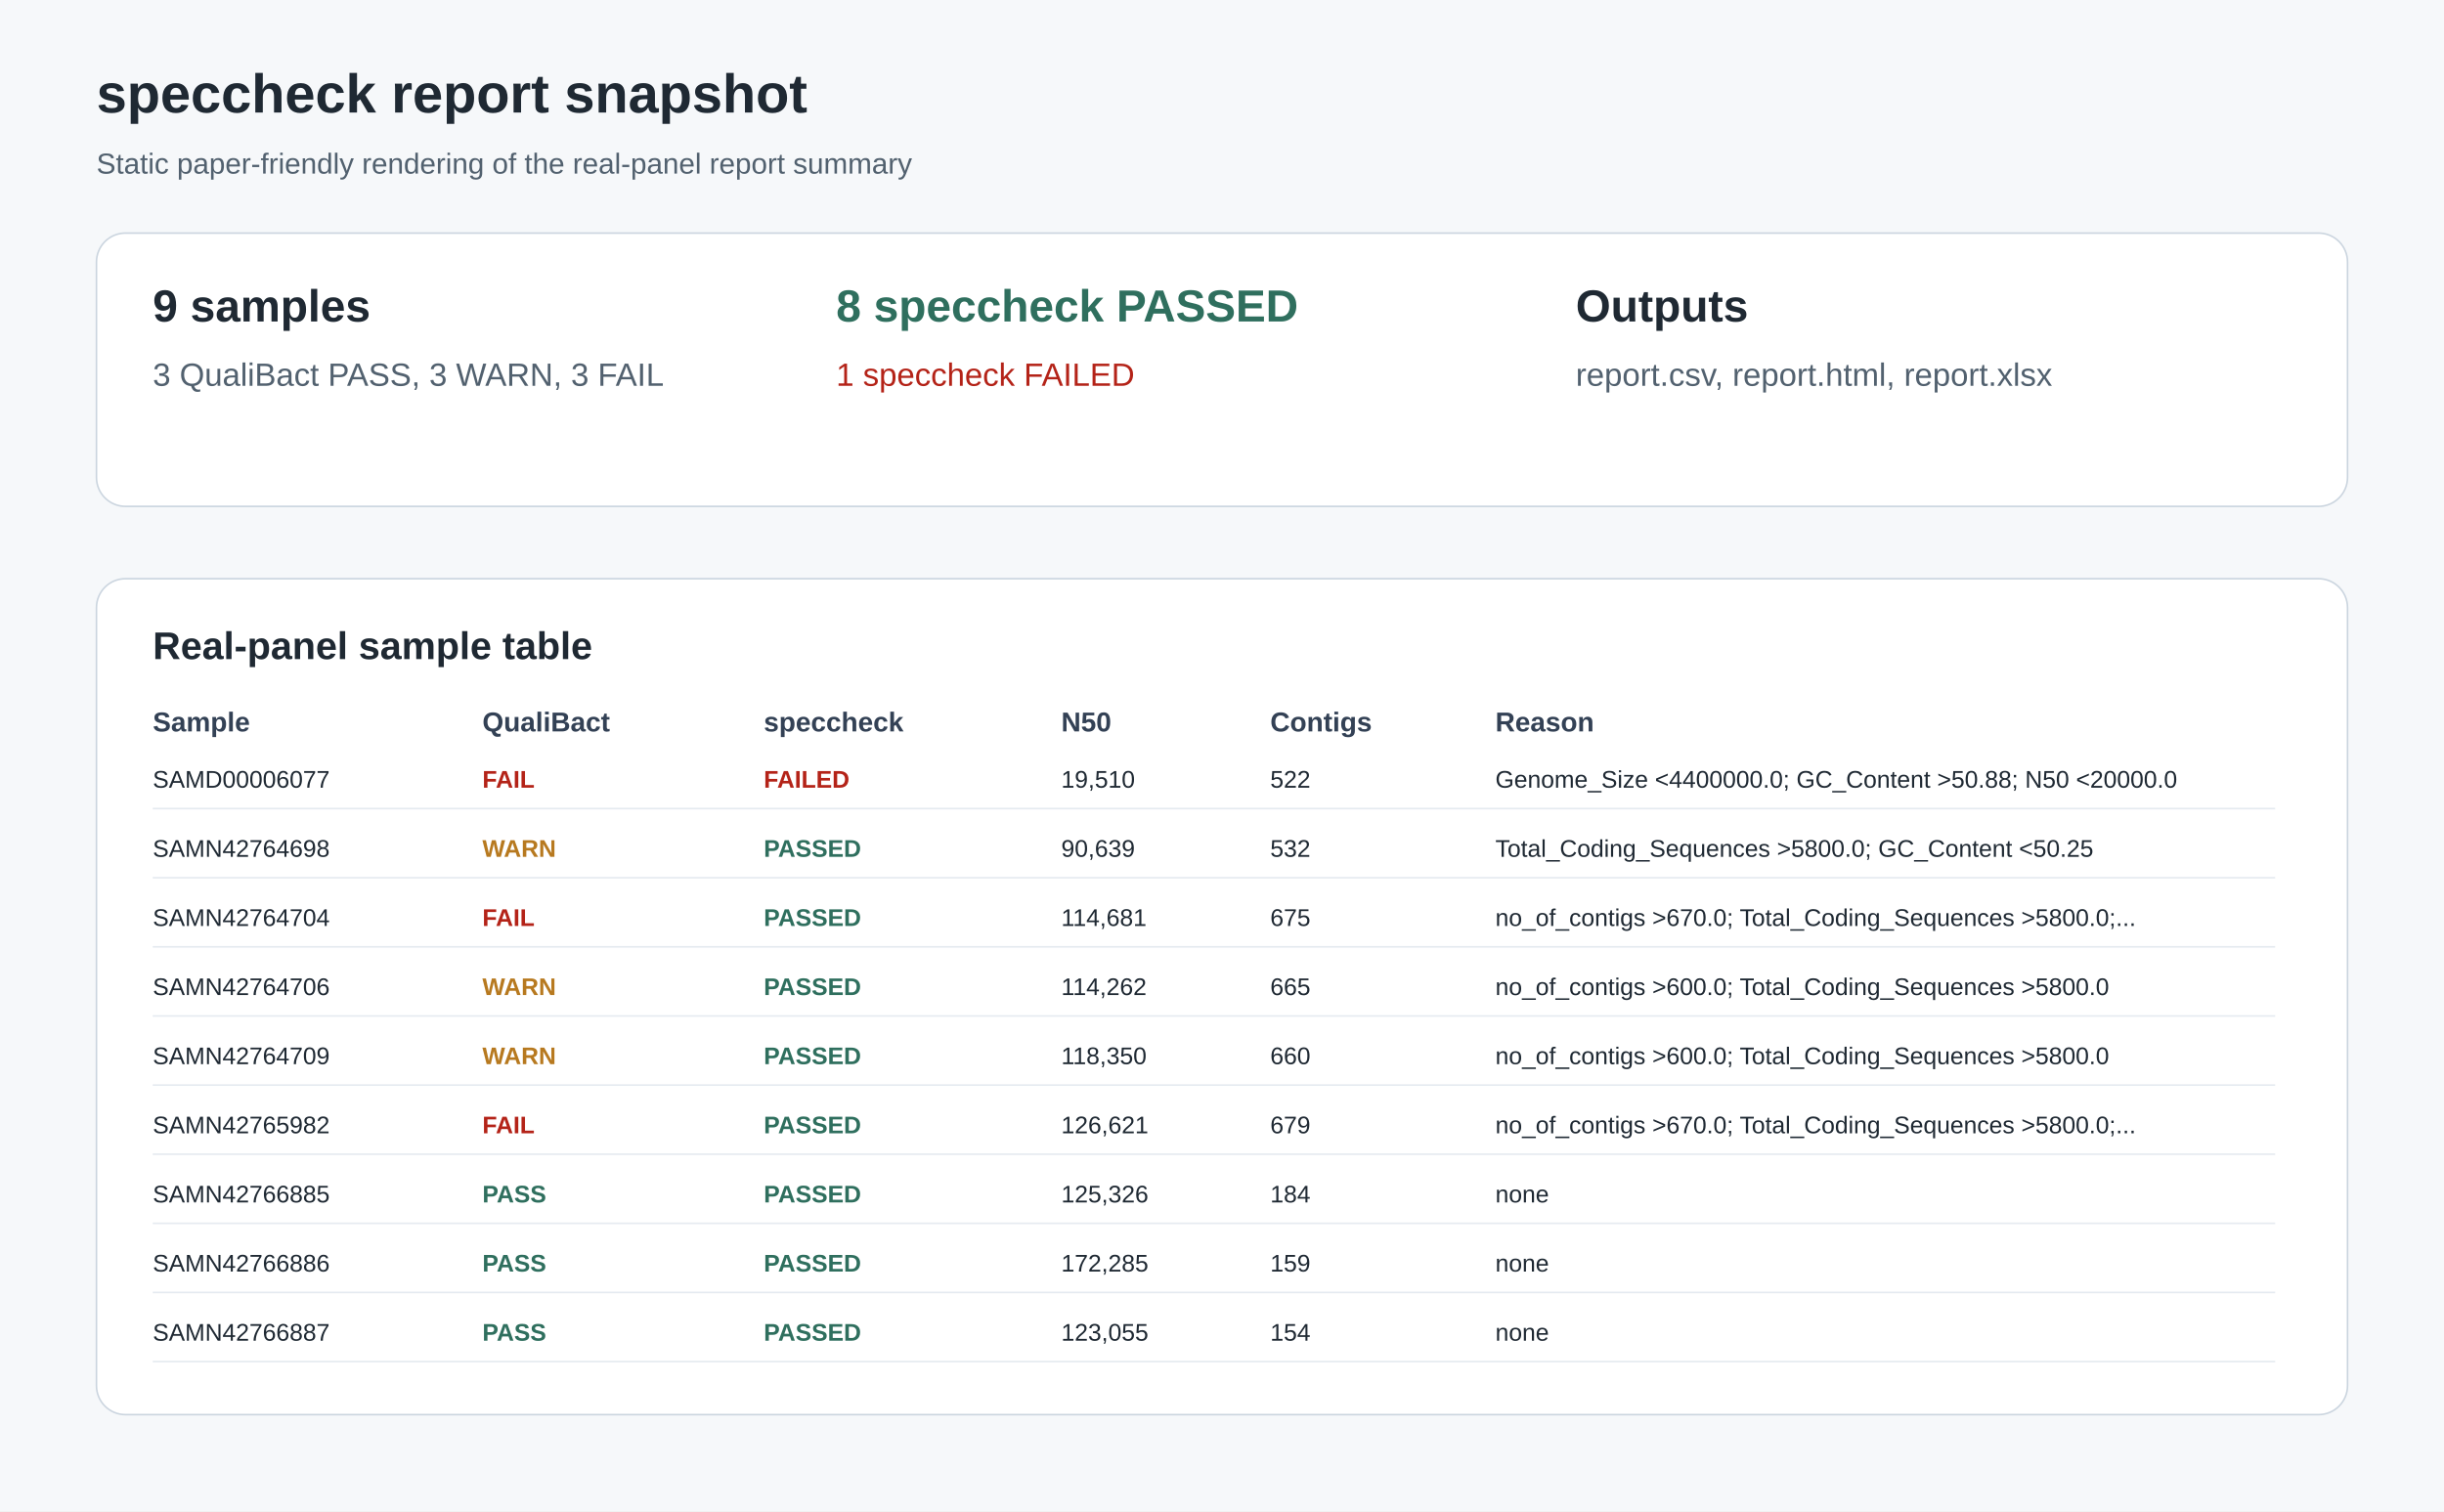
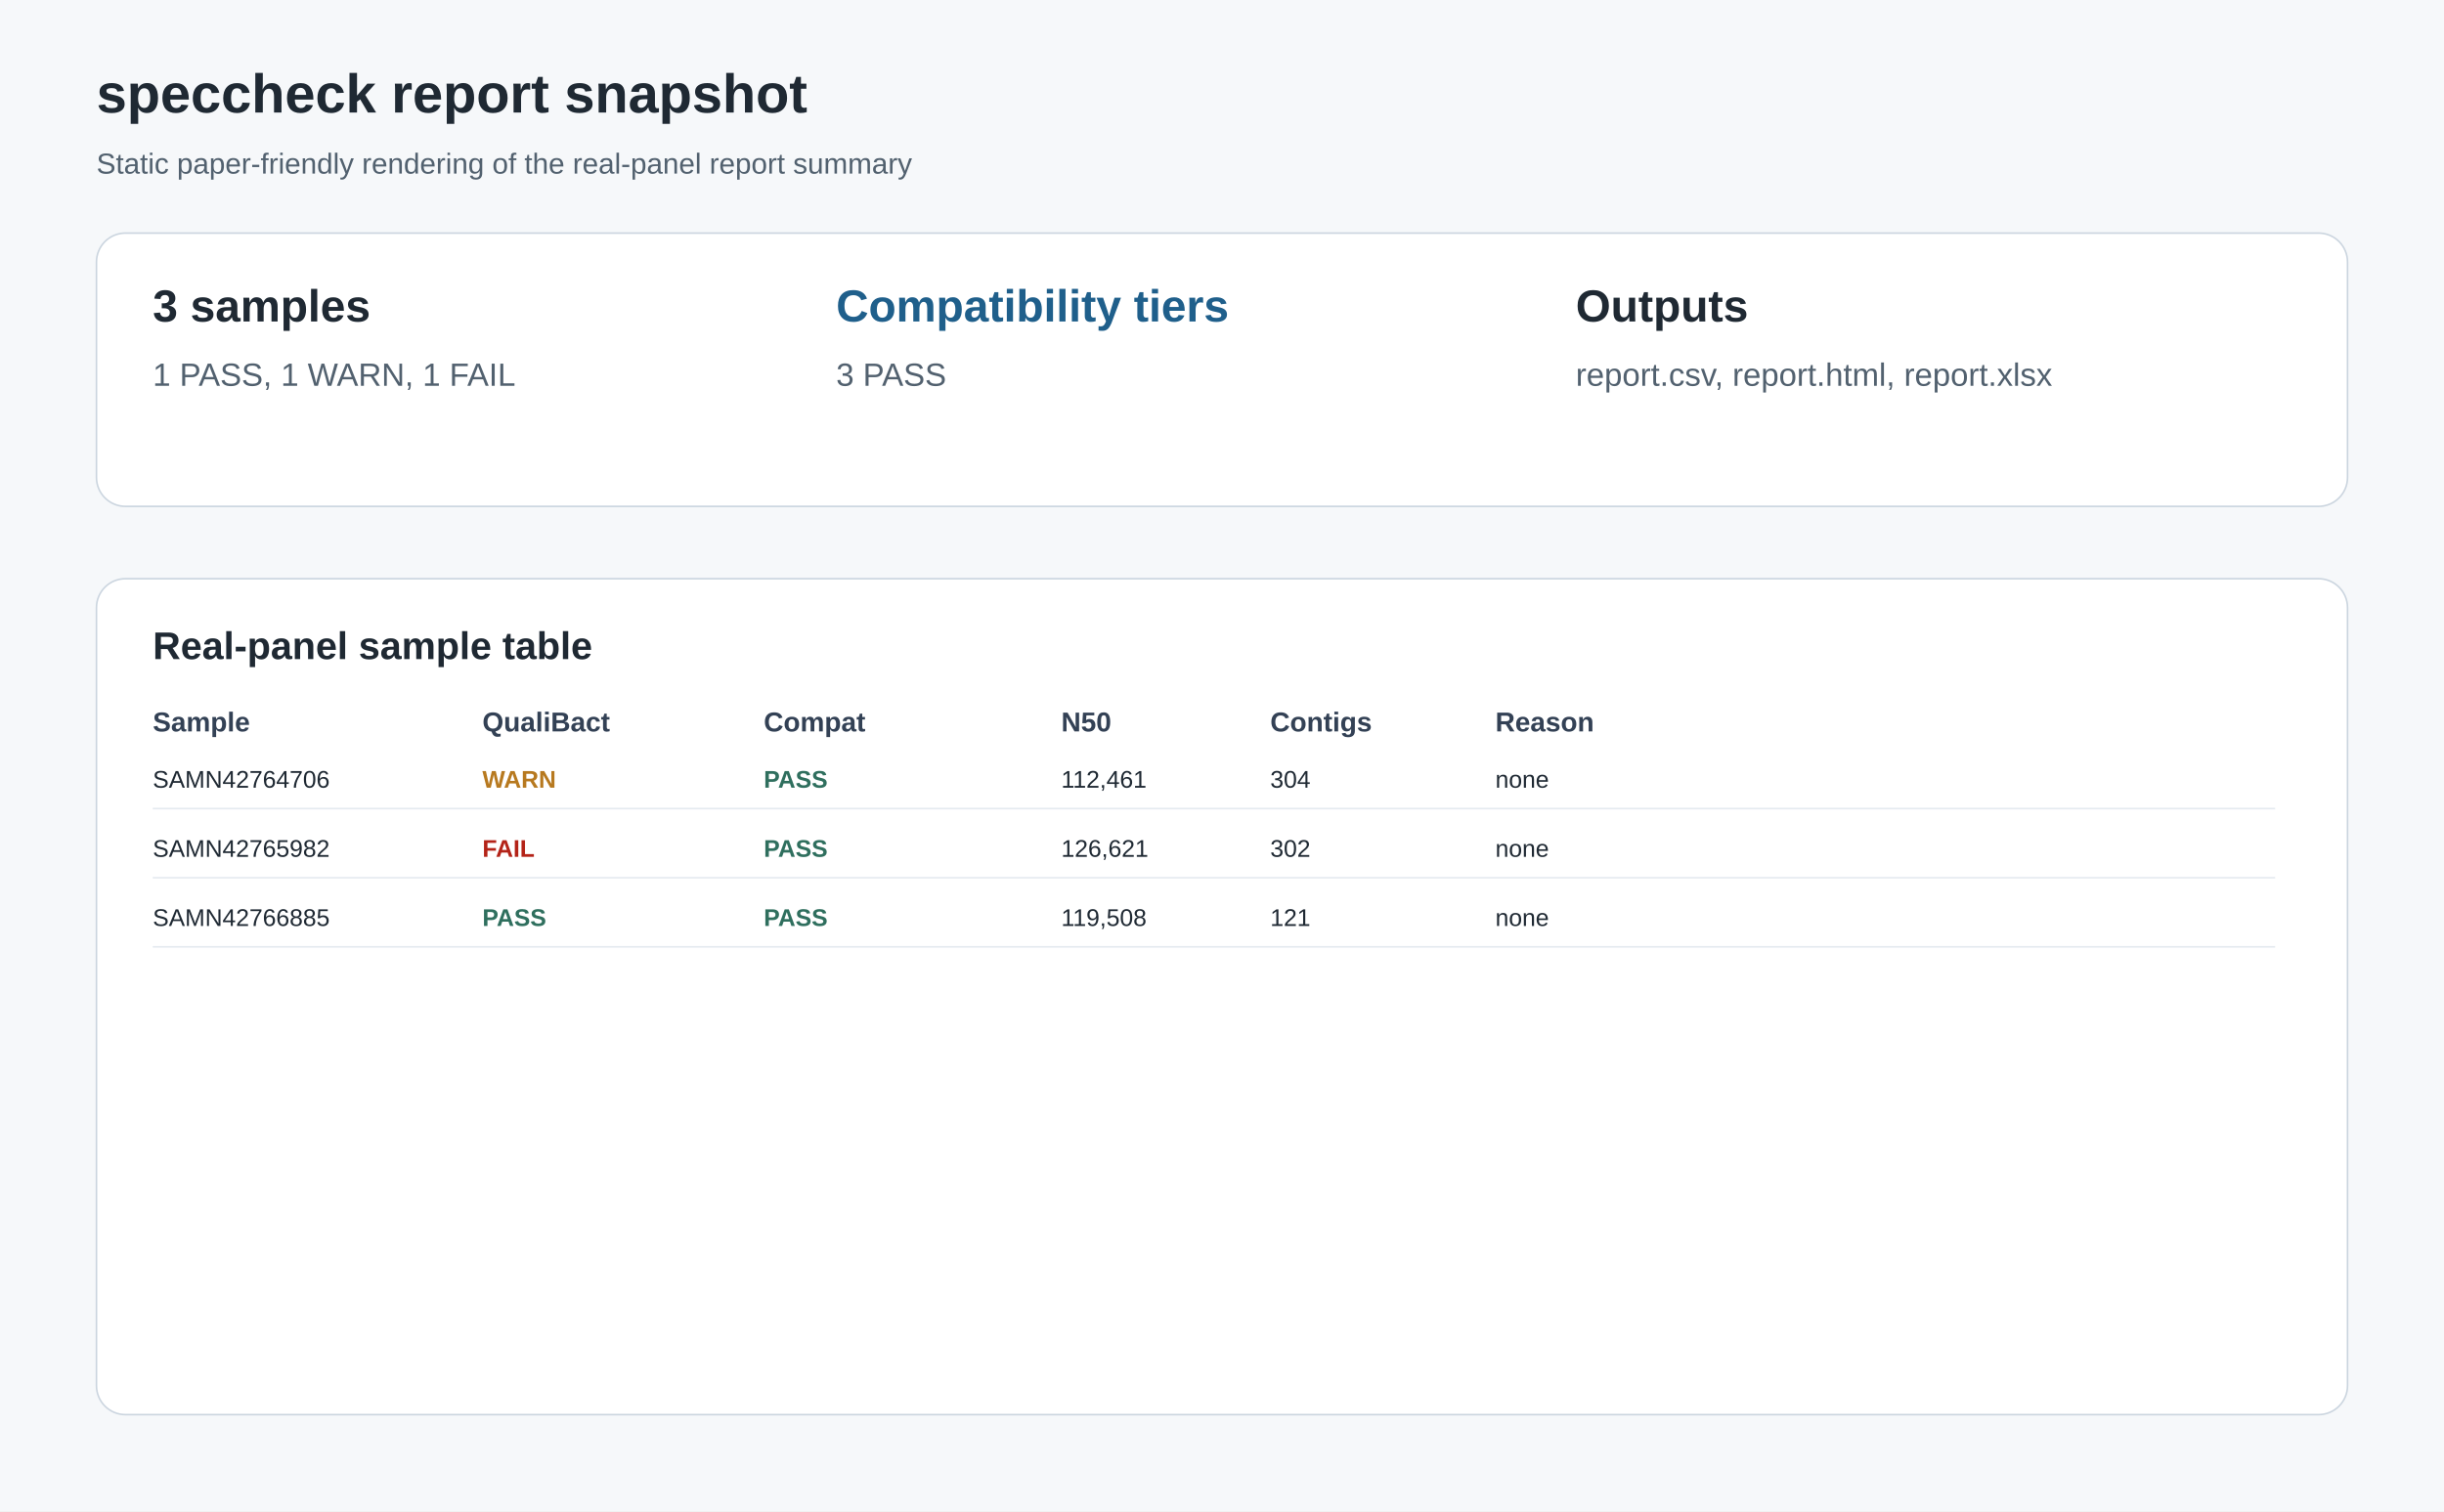
<svg xmlns="http://www.w3.org/2000/svg" width="1520" height="940" viewBox="0 0 1520 940">
  <rect width="100%" height="100%" fill="#f6f8fa" />
  <text x="60" y="70" font-family="Arial, Helvetica, sans-serif" font-size="34" font-weight="700" fill="#1f2933">speccheck report snapshot</text>
  <text x="60" y="108" font-family="Arial, Helvetica, sans-serif" font-size="18" font-weight="400" fill="#52616f">Static paper-friendly rendering of the real-panel report summary</text>
  <rect x="60" y="145" width="1400" height="170" rx="18" fill="#ffffff" stroke="#cbd5df" />
-   <text x="95" y="200" font-family="Arial, Helvetica, sans-serif" font-size="28" font-weight="700" fill="#1f2933">9 samples</text>
-   <text x="95" y="240" font-family="Arial, Helvetica, sans-serif" font-size="20" font-weight="400" fill="#52616f">3 QualiBact PASS, 3 WARN, 3 FAIL</text>
-   <text x="520" y="200" font-family="Arial, Helvetica, sans-serif" font-size="28" font-weight="700" fill="#2f6f5e">8 speccheck PASSED</text>
-   <text x="520" y="240" font-family="Arial, Helvetica, sans-serif" font-size="20" font-weight="400" fill="#b42318">1 speccheck FAILED</text>
+   <text x="95" y="200" font-family="Arial, Helvetica, sans-serif" font-size="28" font-weight="700" fill="#1f2933">3 samples</text>
+   <text x="95" y="240" font-family="Arial, Helvetica, sans-serif" font-size="20" font-weight="400" fill="#52616f">1 PASS, 1 WARN, 1 FAIL</text>
+   <text x="520" y="200" font-family="Arial, Helvetica, sans-serif" font-size="28" font-weight="700" fill="#1f5f8b">Compatibility tiers</text>
+   <text x="520" y="240" font-family="Arial, Helvetica, sans-serif" font-size="20" font-weight="400" fill="#52616f">3 PASS</text>
  <text x="980" y="200" font-family="Arial, Helvetica, sans-serif" font-size="28" font-weight="700" fill="#1f2933">Outputs</text>
  <text x="980" y="240" font-family="Arial, Helvetica, sans-serif" font-size="20" font-weight="400" fill="#52616f">report.csv, report.html, report.xlsx</text>
  <rect x="60" y="360" width="1400" height="520" rx="18" fill="#ffffff" stroke="#cbd5df" />
  <text x="95" y="410" font-family="Arial, Helvetica, sans-serif" font-size="24" font-weight="700" fill="#1f2933">Real-panel sample table</text>
  <text x="95" y="455" font-family="Arial, Helvetica, sans-serif" font-size="17" font-weight="700" fill="#334155">Sample</text>
  <text x="300" y="455" font-family="Arial, Helvetica, sans-serif" font-size="17" font-weight="700" fill="#334155">QualiBact</text>
-   <text x="475" y="455" font-family="Arial, Helvetica, sans-serif" font-size="17" font-weight="700" fill="#334155">speccheck</text>
+   <text x="475" y="455" font-family="Arial, Helvetica, sans-serif" font-size="17" font-weight="700" fill="#334155">Compat</text>
  <text x="660" y="455" font-family="Arial, Helvetica, sans-serif" font-size="17" font-weight="700" fill="#334155">N50</text>
  <text x="790" y="455" font-family="Arial, Helvetica, sans-serif" font-size="17" font-weight="700" fill="#334155">Contigs</text>
  <text x="930" y="455" font-family="Arial, Helvetica, sans-serif" font-size="17" font-weight="700" fill="#334155">Reason</text>
-   <text x="95" y="490" font-family="Arial, Helvetica, sans-serif" font-size="15" font-weight="400" fill="#1f2933">SAMD00006077</text>
-   <text x="300" y="490" font-family="Arial, Helvetica, sans-serif" font-size="15" font-weight="700" fill="#b42318">FAIL</text>
-   <text x="475" y="490" font-family="Arial, Helvetica, sans-serif" font-size="15" font-weight="700" fill="#b42318">FAILED</text>
-   <text x="660" y="490" font-family="Arial, Helvetica, sans-serif" font-size="15" font-weight="400" fill="#1f2933">19,510</text>
-   <text x="790" y="490" font-family="Arial, Helvetica, sans-serif" font-size="15" font-weight="400" fill="#1f2933">522</text>
-   <text x="930" y="490" font-family="Arial, Helvetica, sans-serif" font-size="15" font-weight="400" fill="#1f2933">Genome_Size &lt;4400000.0; GC_Content &gt;50.88; N50 &lt;20000.0</text>
+   <text x="95" y="490" font-family="Arial, Helvetica, sans-serif" font-size="15" font-weight="400" fill="#1f2933">SAMN42764706</text>
+   <text x="300" y="490" font-family="Arial, Helvetica, sans-serif" font-size="15" font-weight="700" fill="#b7791f">WARN</text>
+   <text x="475" y="490" font-family="Arial, Helvetica, sans-serif" font-size="15" font-weight="700" fill="#2f6f5e">PASS</text>
+   <text x="660" y="490" font-family="Arial, Helvetica, sans-serif" font-size="15" font-weight="400" fill="#1f2933">112,461</text>
+   <text x="790" y="490" font-family="Arial, Helvetica, sans-serif" font-size="15" font-weight="400" fill="#1f2933">304</text>
+   <text x="930" y="490" font-family="Arial, Helvetica, sans-serif" font-size="15" font-weight="400" fill="#1f2933">none</text>
  <line x1="95" y1="503" x2="1415" y2="503" stroke="#e5eaf0" />
-   <text x="95" y="533" font-family="Arial, Helvetica, sans-serif" font-size="15" font-weight="400" fill="#1f2933">SAMN42764698</text>
-   <text x="300" y="533" font-family="Arial, Helvetica, sans-serif" font-size="15" font-weight="700" fill="#b7791f">WARN</text>
-   <text x="475" y="533" font-family="Arial, Helvetica, sans-serif" font-size="15" font-weight="700" fill="#2f6f5e">PASSED</text>
-   <text x="660" y="533" font-family="Arial, Helvetica, sans-serif" font-size="15" font-weight="400" fill="#1f2933">90,639</text>
-   <text x="790" y="533" font-family="Arial, Helvetica, sans-serif" font-size="15" font-weight="400" fill="#1f2933">532</text>
-   <text x="930" y="533" font-family="Arial, Helvetica, sans-serif" font-size="15" font-weight="400" fill="#1f2933">Total_Coding_Sequences &gt;5800.0; GC_Content &lt;50.25</text>
+   <text x="95" y="533" font-family="Arial, Helvetica, sans-serif" font-size="15" font-weight="400" fill="#1f2933">SAMN42765982</text>
+   <text x="300" y="533" font-family="Arial, Helvetica, sans-serif" font-size="15" font-weight="700" fill="#b42318">FAIL</text>
+   <text x="475" y="533" font-family="Arial, Helvetica, sans-serif" font-size="15" font-weight="700" fill="#2f6f5e">PASS</text>
+   <text x="660" y="533" font-family="Arial, Helvetica, sans-serif" font-size="15" font-weight="400" fill="#1f2933">126,621</text>
+   <text x="790" y="533" font-family="Arial, Helvetica, sans-serif" font-size="15" font-weight="400" fill="#1f2933">302</text>
+   <text x="930" y="533" font-family="Arial, Helvetica, sans-serif" font-size="15" font-weight="400" fill="#1f2933">none</text>
  <line x1="95" y1="546" x2="1415" y2="546" stroke="#e5eaf0" />
-   <text x="95" y="576" font-family="Arial, Helvetica, sans-serif" font-size="15" font-weight="400" fill="#1f2933">SAMN42764704</text>
-   <text x="300" y="576" font-family="Arial, Helvetica, sans-serif" font-size="15" font-weight="700" fill="#b42318">FAIL</text>
-   <text x="475" y="576" font-family="Arial, Helvetica, sans-serif" font-size="15" font-weight="700" fill="#2f6f5e">PASSED</text>
-   <text x="660" y="576" font-family="Arial, Helvetica, sans-serif" font-size="15" font-weight="400" fill="#1f2933">114,681</text>
-   <text x="790" y="576" font-family="Arial, Helvetica, sans-serif" font-size="15" font-weight="400" fill="#1f2933">675</text>
-   <text x="930" y="576" font-family="Arial, Helvetica, sans-serif" font-size="15" font-weight="400" fill="#1f2933">no_of_contigs &gt;670.0; Total_Coding_Sequences &gt;5800.0;...</text>
+   <text x="95" y="576" font-family="Arial, Helvetica, sans-serif" font-size="15" font-weight="400" fill="#1f2933">SAMN42766885</text>
+   <text x="300" y="576" font-family="Arial, Helvetica, sans-serif" font-size="15" font-weight="700" fill="#2f6f5e">PASS</text>
+   <text x="475" y="576" font-family="Arial, Helvetica, sans-serif" font-size="15" font-weight="700" fill="#2f6f5e">PASS</text>
+   <text x="660" y="576" font-family="Arial, Helvetica, sans-serif" font-size="15" font-weight="400" fill="#1f2933">119,508</text>
+   <text x="790" y="576" font-family="Arial, Helvetica, sans-serif" font-size="15" font-weight="400" fill="#1f2933">121</text>
+   <text x="930" y="576" font-family="Arial, Helvetica, sans-serif" font-size="15" font-weight="400" fill="#1f2933">none</text>
  <line x1="95" y1="589" x2="1415" y2="589" stroke="#e5eaf0" />
-   <text x="95" y="619" font-family="Arial, Helvetica, sans-serif" font-size="15" font-weight="400" fill="#1f2933">SAMN42764706</text>
-   <text x="300" y="619" font-family="Arial, Helvetica, sans-serif" font-size="15" font-weight="700" fill="#b7791f">WARN</text>
-   <text x="475" y="619" font-family="Arial, Helvetica, sans-serif" font-size="15" font-weight="700" fill="#2f6f5e">PASSED</text>
-   <text x="660" y="619" font-family="Arial, Helvetica, sans-serif" font-size="15" font-weight="400" fill="#1f2933">114,262</text>
-   <text x="790" y="619" font-family="Arial, Helvetica, sans-serif" font-size="15" font-weight="400" fill="#1f2933">665</text>
-   <text x="930" y="619" font-family="Arial, Helvetica, sans-serif" font-size="15" font-weight="400" fill="#1f2933">no_of_contigs &gt;600.0; Total_Coding_Sequences &gt;5800.0</text>
-   <line x1="95" y1="632" x2="1415" y2="632" stroke="#e5eaf0" />
-   <text x="95" y="662" font-family="Arial, Helvetica, sans-serif" font-size="15" font-weight="400" fill="#1f2933">SAMN42764709</text>
-   <text x="300" y="662" font-family="Arial, Helvetica, sans-serif" font-size="15" font-weight="700" fill="#b7791f">WARN</text>
-   <text x="475" y="662" font-family="Arial, Helvetica, sans-serif" font-size="15" font-weight="700" fill="#2f6f5e">PASSED</text>
-   <text x="660" y="662" font-family="Arial, Helvetica, sans-serif" font-size="15" font-weight="400" fill="#1f2933">118,350</text>
-   <text x="790" y="662" font-family="Arial, Helvetica, sans-serif" font-size="15" font-weight="400" fill="#1f2933">660</text>
-   <text x="930" y="662" font-family="Arial, Helvetica, sans-serif" font-size="15" font-weight="400" fill="#1f2933">no_of_contigs &gt;600.0; Total_Coding_Sequences &gt;5800.0</text>
-   <line x1="95" y1="675" x2="1415" y2="675" stroke="#e5eaf0" />
-   <text x="95" y="705" font-family="Arial, Helvetica, sans-serif" font-size="15" font-weight="400" fill="#1f2933">SAMN42765982</text>
-   <text x="300" y="705" font-family="Arial, Helvetica, sans-serif" font-size="15" font-weight="700" fill="#b42318">FAIL</text>
-   <text x="475" y="705" font-family="Arial, Helvetica, sans-serif" font-size="15" font-weight="700" fill="#2f6f5e">PASSED</text>
-   <text x="660" y="705" font-family="Arial, Helvetica, sans-serif" font-size="15" font-weight="400" fill="#1f2933">126,621</text>
-   <text x="790" y="705" font-family="Arial, Helvetica, sans-serif" font-size="15" font-weight="400" fill="#1f2933">679</text>
-   <text x="930" y="705" font-family="Arial, Helvetica, sans-serif" font-size="15" font-weight="400" fill="#1f2933">no_of_contigs &gt;670.0; Total_Coding_Sequences &gt;5800.0;...</text>
-   <line x1="95" y1="718" x2="1415" y2="718" stroke="#e5eaf0" />
-   <text x="95" y="748" font-family="Arial, Helvetica, sans-serif" font-size="15" font-weight="400" fill="#1f2933">SAMN42766885</text>
-   <text x="300" y="748" font-family="Arial, Helvetica, sans-serif" font-size="15" font-weight="700" fill="#2f6f5e">PASS</text>
-   <text x="475" y="748" font-family="Arial, Helvetica, sans-serif" font-size="15" font-weight="700" fill="#2f6f5e">PASSED</text>
-   <text x="660" y="748" font-family="Arial, Helvetica, sans-serif" font-size="15" font-weight="400" fill="#1f2933">125,326</text>
-   <text x="790" y="748" font-family="Arial, Helvetica, sans-serif" font-size="15" font-weight="400" fill="#1f2933">184</text>
-   <text x="930" y="748" font-family="Arial, Helvetica, sans-serif" font-size="15" font-weight="400" fill="#1f2933">none</text>
-   <line x1="95" y1="761" x2="1415" y2="761" stroke="#e5eaf0" />
-   <text x="95" y="791" font-family="Arial, Helvetica, sans-serif" font-size="15" font-weight="400" fill="#1f2933">SAMN42766886</text>
-   <text x="300" y="791" font-family="Arial, Helvetica, sans-serif" font-size="15" font-weight="700" fill="#2f6f5e">PASS</text>
-   <text x="475" y="791" font-family="Arial, Helvetica, sans-serif" font-size="15" font-weight="700" fill="#2f6f5e">PASSED</text>
-   <text x="660" y="791" font-family="Arial, Helvetica, sans-serif" font-size="15" font-weight="400" fill="#1f2933">172,285</text>
-   <text x="790" y="791" font-family="Arial, Helvetica, sans-serif" font-size="15" font-weight="400" fill="#1f2933">159</text>
-   <text x="930" y="791" font-family="Arial, Helvetica, sans-serif" font-size="15" font-weight="400" fill="#1f2933">none</text>
-   <line x1="95" y1="804" x2="1415" y2="804" stroke="#e5eaf0" />
-   <text x="95" y="834" font-family="Arial, Helvetica, sans-serif" font-size="15" font-weight="400" fill="#1f2933">SAMN42766887</text>
-   <text x="300" y="834" font-family="Arial, Helvetica, sans-serif" font-size="15" font-weight="700" fill="#2f6f5e">PASS</text>
-   <text x="475" y="834" font-family="Arial, Helvetica, sans-serif" font-size="15" font-weight="700" fill="#2f6f5e">PASSED</text>
-   <text x="660" y="834" font-family="Arial, Helvetica, sans-serif" font-size="15" font-weight="400" fill="#1f2933">123,055</text>
-   <text x="790" y="834" font-family="Arial, Helvetica, sans-serif" font-size="15" font-weight="400" fill="#1f2933">154</text>
-   <text x="930" y="834" font-family="Arial, Helvetica, sans-serif" font-size="15" font-weight="400" fill="#1f2933">none</text>
-   <line x1="95" y1="847" x2="1415" y2="847" stroke="#e5eaf0" />
</svg>
